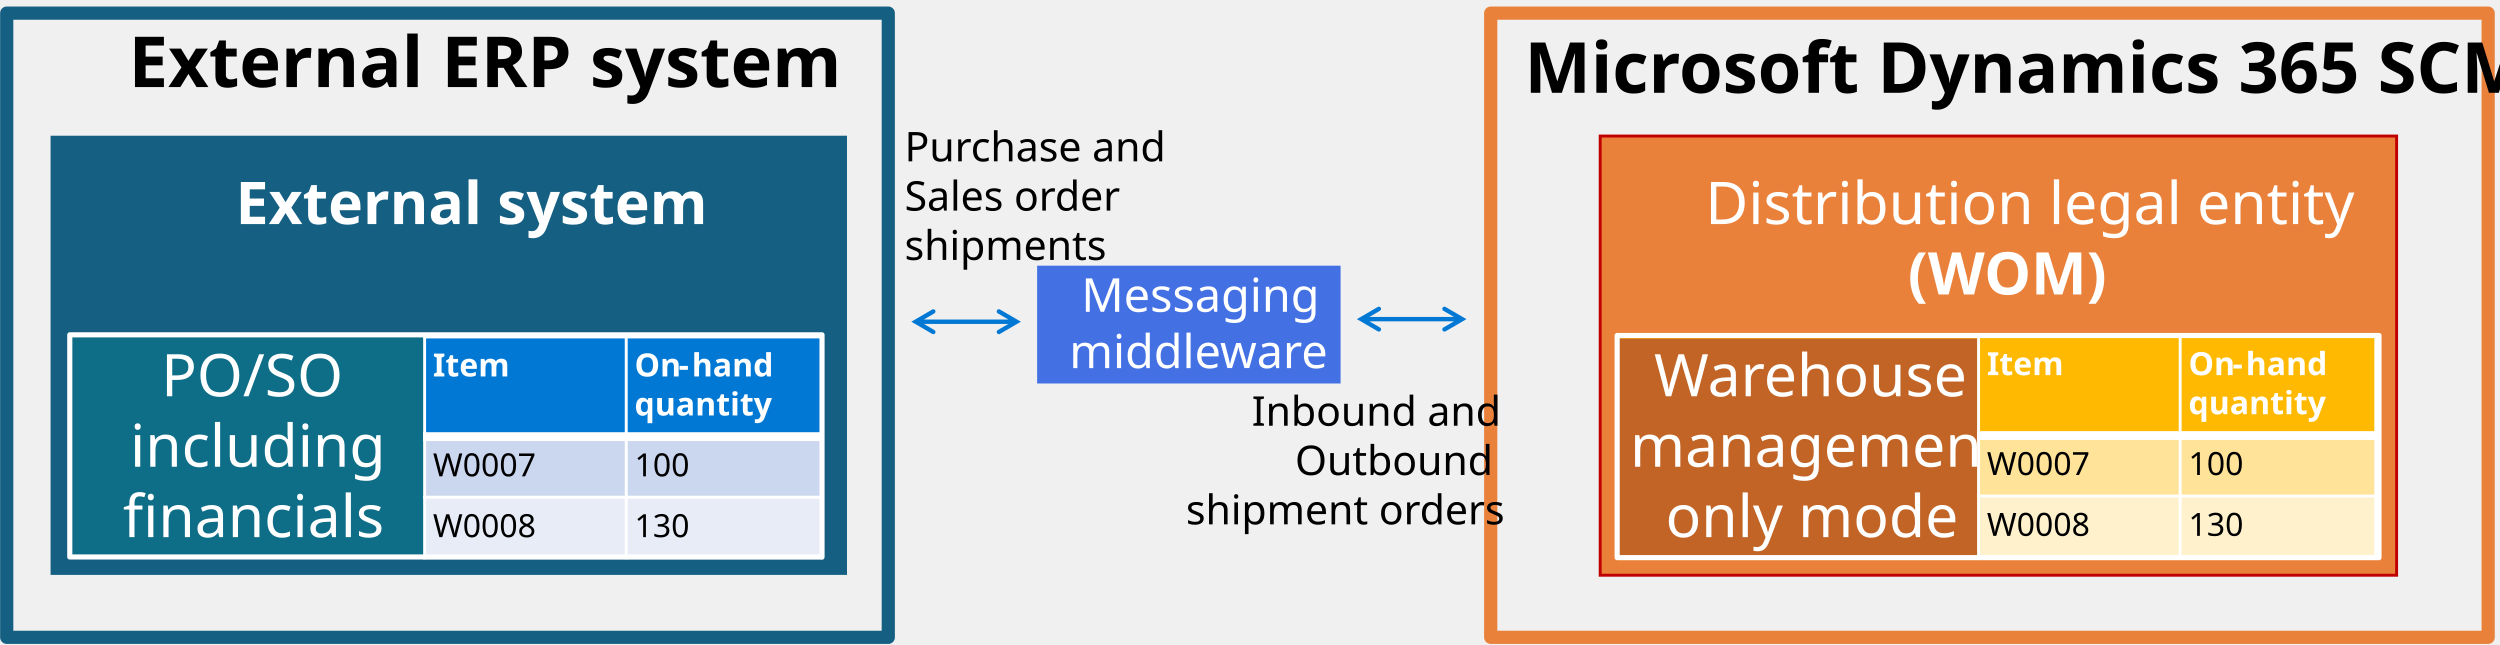
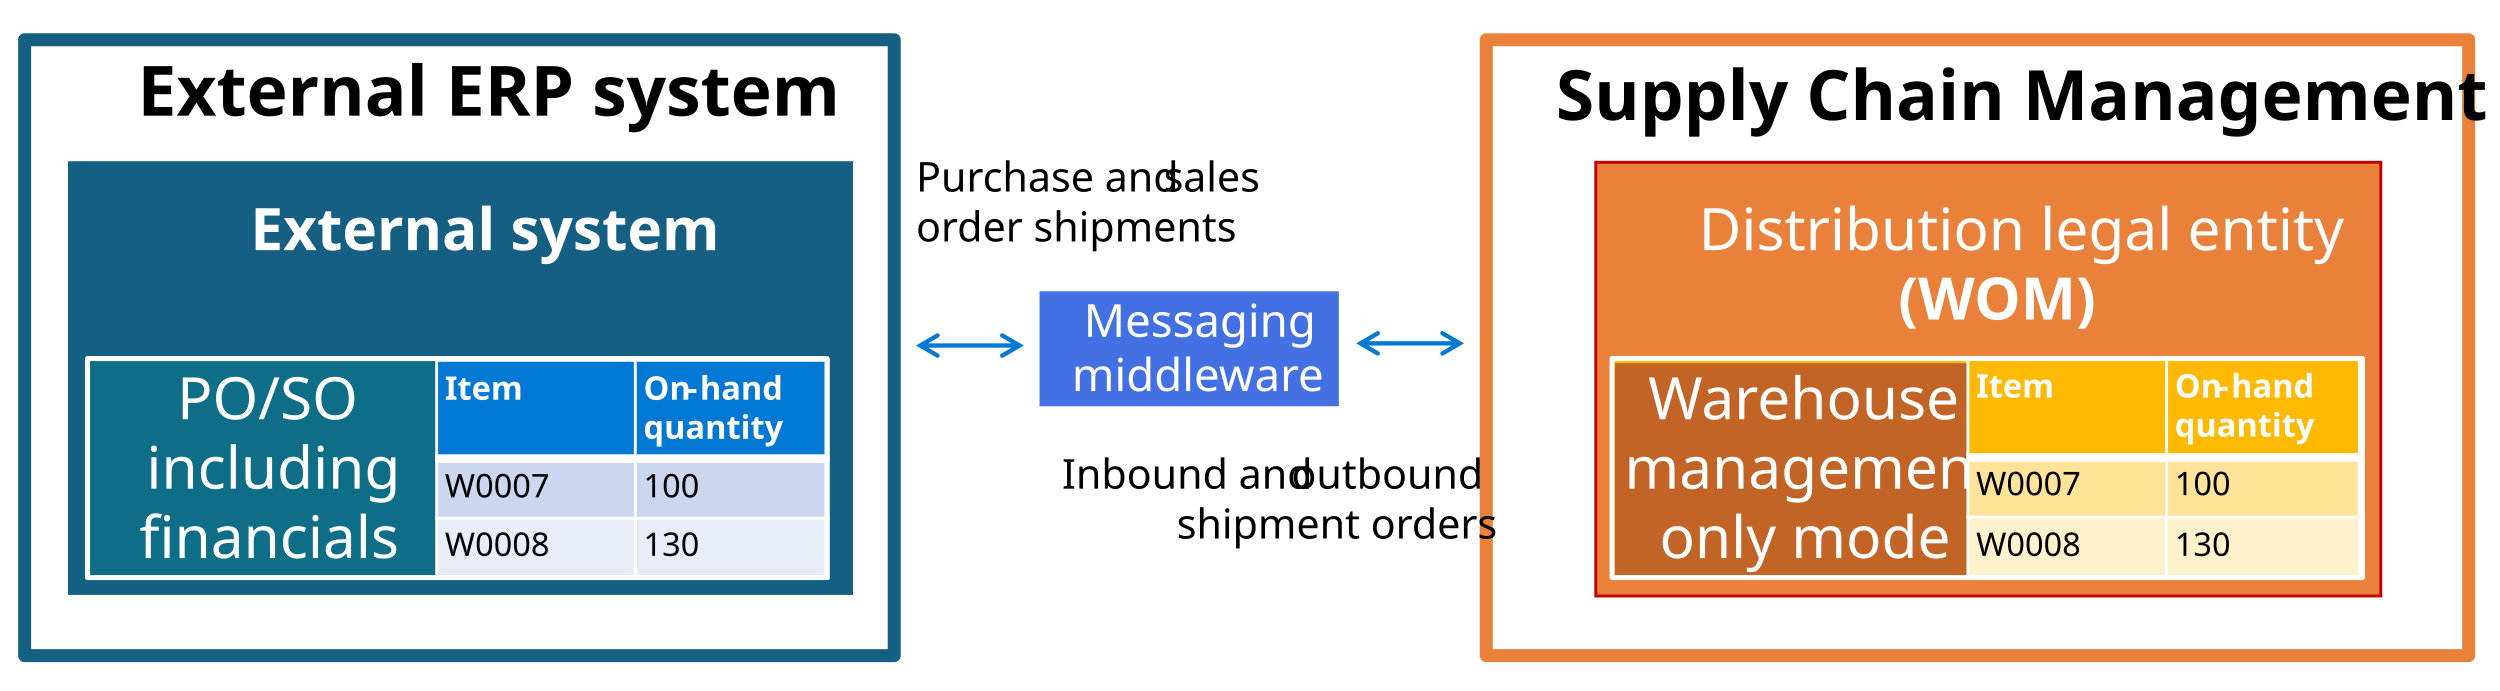
- <svg xmlns="http://www.w3.org/2000/svg" width="3905" height="1006" xml:space="preserve" overflow="hidden">
-   <g transform="translate(-227 -635)">
-     <rect x="2555.5" y="655.5" width="1558" height="975" stroke="#EA813A" stroke-width="20.625" stroke-linejoin="round" stroke-miterlimit="10" fill="none" />
-     <text font-family="Aptos,Aptos_MSFontService,sans-serif" font-weight="700" font-size="110" transform="matrix(1 0 0 1 2608.22 780)">Microsoft Dynamics 365 SCM</text>
-     <rect x="2726.5" y="847.5" width="1244" height="686" stroke="#C00000" stroke-width="4.583" stroke-miterlimit="8" fill="#EA813A" />
-     <text fill="#FFFFFF" font-family="Aptos,Aptos_MSFontService,sans-serif" font-weight="400" font-size="92" transform="matrix(1 0 0 1 2890.66 985)">Distribution legal entity </text>
-     <text fill="#FFFFFF" font-family="Aptos,Aptos_MSFontService,sans-serif" font-weight="700" font-size="92" transform="matrix(1 0 0 1 3207.1 1095)">(WOM)</text>
-     <rect x="2753.5" y="1161.5" width="565" height="346" stroke="#FFB900" stroke-width="4.583" stroke-miterlimit="8" fill="#C16425" />
-     <text fill="#FFFFFF" font-family="Aptos,Aptos_MSFontService,sans-serif" font-weight="400" font-size="92" transform="matrix(1 0 0 1 2810.58 1254)">Warehouse </text>
-     <text fill="#FFFFFF" font-family="Aptos,Aptos_MSFontService,sans-serif" font-weight="400" font-size="92" transform="matrix(1 0 0 1 2773.14 1364)">management </text>
-     <text fill="#FFFFFF" font-family="Aptos,Aptos_MSFontService,sans-serif" font-weight="400" font-size="92" transform="matrix(1 0 0 1 2828.66 1474)">only mode</text>
-     <text font-family="Aptos,Aptos_MSFontService,sans-serif" font-weight="400" font-size="64" transform="matrix(1 0 0 1 1639.96 887)">Purchase and </text>
-     <text font-family="Aptos,Aptos_MSFontService,sans-serif" font-weight="400" font-size="64" transform="matrix(1 0 0 1 1639.96 964)">Sales order </text>
-     <text font-family="Aptos,Aptos_MSFontService,sans-serif" font-weight="400" font-size="64" transform="matrix(1 0 0 1 1639.96 1041)">shipments</text>
-     <rect x="306" y="847" width="1244" height="686" fill="#156082" />
-     <text fill="#FFFFFF" font-family="Aptos,Aptos_MSFontService,sans-serif" font-weight="700" font-size="92" transform="matrix(1 0 0 1 594.935 985)">External system</text>
-     <rect x="336" y="1161" width="553" height="345" fill="#0E6D87" />
-     <text fill="#FFFFFF" font-family="Aptos,Aptos_MSFontService,sans-serif" font-weight="400" font-size="92" transform="matrix(1 0 0 1 478.838 1254)">PO/SO </text>
-     <text fill="#FFFFFF" font-family="Aptos,Aptos_MSFontService,sans-serif" font-weight="400" font-size="92" transform="matrix(1 0 0 1 430.163 1364)">including </text>
-     <text fill="#FFFFFF" font-family="Aptos,Aptos_MSFontService,sans-serif" font-weight="400" font-size="92" transform="matrix(1 0 0 1 418.979 1474)">financials</text>
-     <path d="M890.266 1161.24 1205.18 1161.24 1205.18 1317.02 890.266 1317.02Z" fill="#0078D4" fill-rule="evenodd" />
-     <path d="M1205.18 1161.24 1510.73 1161.24 1510.73 1317.02 1205.18 1317.02Z" fill="#0078D4" fill-rule="evenodd" />
-     <path d="M890.266 1317.02 1205.18 1317.02 1205.18 1411.6 890.266 1411.6Z" fill="#CBD6EF" fill-rule="evenodd" />
-     <path d="M1205.18 1317.02 1510.73 1317.02 1510.73 1411.6 1205.18 1411.6Z" fill="#CBD6EF" fill-rule="evenodd" />
-     <path d="M890.266 1411.6 1205.18 1411.6 1205.18 1506.18 890.266 1506.18Z" fill="#E7ECF7" fill-rule="evenodd" />
-     <path d="M1205.18 1411.6 1510.73 1411.6 1510.73 1506.18 1205.18 1506.18Z" fill="#E7ECF7" fill-rule="evenodd" />
-     <path d="M1205.18 1158.95 1205.18 1508.47" stroke="#FFFFFF" stroke-width="4.583" stroke-linejoin="round" stroke-miterlimit="10" fill="none" fill-rule="evenodd" />
-     <path d="M887.974 1317.02 1513.03 1317.02" stroke="#FFFFFF" stroke-width="13.75" stroke-linejoin="round" stroke-miterlimit="10" fill="none" fill-rule="evenodd" />
-     <path d="M887.974 1411.6 1513.03 1411.6" stroke="#FFFFFF" stroke-width="4.583" stroke-linejoin="round" stroke-miterlimit="10" fill="none" fill-rule="evenodd" />
-     <path d="M890.266 1158.95 890.266 1508.47" stroke="#FFFFFF" stroke-width="4.583" stroke-linejoin="round" stroke-miterlimit="10" fill="none" fill-rule="evenodd" />
-     <path d="M1510.73 1158.95 1510.73 1508.47" stroke="#FFFFFF" stroke-width="4.583" stroke-linejoin="round" stroke-miterlimit="10" fill="none" fill-rule="evenodd" />
-     <path d="M887.974 1161.24 1513.03 1161.24" stroke="#FFFFFF" stroke-width="4.583" stroke-linejoin="round" stroke-miterlimit="10" fill="none" fill-rule="evenodd" />
-     <path d="M887.974 1506.18 1513.03 1506.18" stroke="#FFFFFF" stroke-width="4.583" stroke-linejoin="round" stroke-miterlimit="10" fill="none" fill-rule="evenodd" />
-     <g>
-       <text fill="#FFFFFF" font-family="Segoe UI,Segoe UI_MSFontService,sans-serif" font-weight="700" font-size="50" transform="matrix(1 0 0 1 1218.17 1223)">On</text>
+ <svg xmlns="http://www.w3.org/2000/svg" width="1152.814" height="318.395" overflow="hidden" version="1.1" id="svg69">
+   <defs id="defs69" />
+   <g id="g69" transform="translate(-57.64073,-171.6691)">
+     <rect x="0" y="0" width="1280" height="720" fill="#ffffff" id="rect1" />
+     <rect x="0" y="0" width="1280" height="720" fill="#ffffff" id="rect2" />
+     <rect x="743" y="190" width="453" height="284" stroke="#ea813a" stroke-width="6" stroke-linejoin="round" stroke-miterlimit="10" fill="none" id="rect3" />
+     <text font-family="Aptos, Aptos_MSFontService, sans-serif" font-weight="700" font-size="32px" transform="translate(775.109,227)" id="text3">Supply Chain Management</text>
+     <rect x="793.5" y="246.5" width="362" height="200" stroke="#c00000" stroke-width="1.333" stroke-miterlimit="8" fill="#ea813a" id="rect4" />
+     <text fill="#ffffff" font-family="Aptos, Aptos_MSFontService, sans-serif" font-weight="400" font-size="27px" transform="translate(840.92,287)" id="text4">Distribution legal entity</text>
+     <text fill="#ffffff" font-family="Aptos, Aptos_MSFontService, sans-serif" font-weight="700" font-size="27px" transform="translate(932.974,319)" id="text5">(WOM)</text>
+     <rect x="801.5" y="338.5" width="164" height="100" stroke="#ffb900" stroke-width="1.333" stroke-miterlimit="8" fill="#c16425" id="rect5" />
+     <text fill="#ffffff" font-family="Aptos, Aptos_MSFontService, sans-serif" font-weight="400" font-size="27px" transform="translate(817.624,365)" id="text6">Warehouse</text>
+     <text fill="#ffffff" font-family="Aptos, Aptos_MSFontService, sans-serif" font-weight="400" font-size="27px" transform="translate(806.731,397)" id="text7">management</text>
+     <text fill="#ffffff" font-family="Aptos, Aptos_MSFontService, sans-serif" font-weight="400" font-size="27px" transform="translate(822.884,429)" id="text8">only mode</text>
+     <text font-family="Aptos, Aptos_MSFontService, sans-serif" font-weight="400" font-size="19px" transform="translate(480.061,260)" id="text9">Purchase and</text>
+     <text font-family="Aptos, Aptos_MSFontService, sans-serif" font-weight="400" font-size="19px" transform="translate(594.241,260)" id="text10">s</text>
+     <text font-family="Aptos, Aptos_MSFontService, sans-serif" font-weight="400" font-size="19px" transform="translate(603.241,260)" id="text11">ales</text>
+     <text font-family="Aptos, Aptos_MSFontService, sans-serif" font-weight="400" font-size="19px" transform="translate(480.061,283)" id="text12">order shipments</text>
+     <rect x="89" y="246" width="362" height="200" fill="#156082" id="rect12" />
+     <text fill="#ffffff" font-family="Aptos, Aptos_MSFontService, sans-serif" font-weight="700" font-size="27px" transform="translate(173.072,287)" id="text13">External system</text>
+     <rect x="98" y="338" width="160" height="100" fill="#0e6d87" id="rect13" />
+     <text fill="#ffffff" font-family="Aptos, Aptos_MSFontService, sans-serif" font-weight="400" font-size="27px" transform="translate(139.298,365)" id="text14">PO/SO</text>
+     <text fill="#ffffff" font-family="Aptos, Aptos_MSFontService, sans-serif" font-weight="400" font-size="27px" transform="translate(125.138,397)" id="text15">including</text>
+     <text fill="#ffffff" font-family="Aptos, Aptos_MSFontService, sans-serif" font-weight="400" font-size="27px" transform="translate(121.885,429)" id="text16">financials</text>
+     <path d="m 258.986,337.815 h 91.611 v 45.317 h -91.611 z" fill="#0078d4" fill-rule="evenodd" id="path16" />
+     <path d="m 350.597,337.815 h 88.889 v 45.317 h -88.889 z" fill="#0078d4" fill-rule="evenodd" id="path17" />
+     <path d="m 258.986,383.132 h 91.611 v 27.515 h -91.611 z" fill="#cbd6ef" fill-rule="evenodd" id="path18" />
+     <path d="m 350.597,383.132 h 88.889 v 27.515 h -88.889 z" fill="#cbd6ef" fill-rule="evenodd" id="path19" />
+     <path d="m 258.986,410.647 h 91.611 v 27.514 h -91.611 z" fill="#e7ecf7" fill-rule="evenodd" id="path20" />
+     <path d="m 350.597,410.647 h 88.889 v 27.514 h -88.889 z" fill="#e7ecf7" fill-rule="evenodd" id="path21" />
+     <path d="m 350.597,337.148 v 101.68" stroke="#ffffff" stroke-width="1.333" stroke-linejoin="round" stroke-miterlimit="10" fill="none" fill-rule="evenodd" id="path22" />
+     <path d="M 258.32,383.132 H 440.153" stroke="#ffffff" stroke-width="4" stroke-linejoin="round" stroke-miterlimit="10" fill="none" fill-rule="evenodd" id="path23" />
+     <path d="M 258.32,410.647 H 440.153" stroke="#ffffff" stroke-width="1.333" stroke-linejoin="round" stroke-miterlimit="10" fill="none" fill-rule="evenodd" id="path24" />
+     <path d="m 258.986,337.148 v 101.68" stroke="#ffffff" stroke-width="1.333" stroke-linejoin="round" stroke-miterlimit="10" fill="none" fill-rule="evenodd" id="path25" />
+     <path d="m 439.486,337.148 v 101.68" stroke="#ffffff" stroke-width="1.333" stroke-linejoin="round" stroke-miterlimit="10" fill="none" fill-rule="evenodd" id="path26" />
+     <path d="M 258.32,337.815 H 440.153" stroke="#ffffff" stroke-width="1.333" stroke-linejoin="round" stroke-miterlimit="10" fill="none" fill-rule="evenodd" id="path27" />
+     <path d="M 258.32,438.161 H 440.153" stroke="#ffffff" stroke-width="1.333" stroke-linejoin="round" stroke-miterlimit="10" fill="none" fill-rule="evenodd" id="path28" />
+     <g id="g28">
+       <text fill="#ffffff" font-family="'Segoe UI', 'Segoe UI_MSFontService', sans-serif" font-weight="700" font-size="15px" transform="translate(354.376,356)" id="text28">On</text>
    </g>
-     <text fill="#FFFFFF" font-family="Segoe UI,Segoe UI_MSFontService,sans-serif" font-weight="700" font-size="50" transform="matrix(1 0 0 1 1286.92 1223)">-</text>
-     <text fill="#FFFFFF" font-family="Segoe UI,Segoe UI_MSFontService,sans-serif" font-weight="700" font-size="50" transform="matrix(1 0 0 1 1307.54 1223)">hand </text>
-     <g>
-       <text fill="#FFFFFF" font-family="Segoe UI,Segoe UI_MSFontService,sans-serif" font-weight="700" font-size="50" transform="matrix(1 0 0 1 1218.17 1284)">quantity</text>
+     <text fill="#ffffff" font-family="'Segoe UI', 'Segoe UI_MSFontService', sans-serif" font-weight="700" font-size="15px" transform="translate(374.376,356)" id="text29">-</text>
+     <text fill="#ffffff" font-family="'Segoe UI', 'Segoe UI_MSFontService', sans-serif" font-weight="700" font-size="15px" transform="translate(380.376,356)" id="text30">hand</text>
+     <g id="g31">
+       <text fill="#ffffff" font-family="'Segoe UI', 'Segoe UI_MSFontService', sans-serif" font-weight="700" font-size="15px" transform="translate(354.376,374)" id="text31">quantity</text>
    </g>
-     <g>
-       <text fill="#FFFFFF" font-family="Segoe UI,Segoe UI_MSFontService,sans-serif" font-weight="700" font-size="50" transform="matrix(1 0 0 1 903.258 1223)">Item</text>
+     <g id="g32">
+       <text fill="#ffffff" font-family="'Segoe UI', 'Segoe UI_MSFontService', sans-serif" font-weight="700" font-size="15px" transform="translate(262.766,356)" id="text32">Item</text>
    </g>
-     <g>
-       <text font-family="Segoe UI,Segoe UI_MSFontService,sans-serif" font-weight="400" font-size="50" transform="matrix(1 0 0 1 1218.17 1379)">100</text>
+     <g id="g33">
+       <text font-family="'Segoe UI', 'Segoe UI_MSFontService', sans-serif" font-weight="400" font-size="15px" transform="translate(354.376,401)" id="text33">100</text>
    </g>
-     <g>
-       <text font-family="Segoe UI,Segoe UI_MSFontService,sans-serif" font-weight="400" font-size="50" transform="matrix(1 0 0 1 903.258 1379)">W0007</text>
+     <g id="g34">
+       <text font-family="'Segoe UI', 'Segoe UI_MSFontService', sans-serif" font-weight="400" font-size="15px" transform="translate(262.766,401)" id="text34">W0007</text>
    </g>
-     <g>
-       <text font-family="Segoe UI,Segoe UI_MSFontService,sans-serif" font-weight="400" font-size="50" transform="matrix(1 0 0 1 1218.17 1474)">130</text>
+     <g id="g35">
+       <text font-family="'Segoe UI', 'Segoe UI_MSFontService', sans-serif" font-weight="400" font-size="15px" transform="translate(354.376,428)" id="text35">130</text>
    </g>
-     <g>
-       <text font-family="Segoe UI,Segoe UI_MSFontService,sans-serif" font-weight="400" font-size="50" transform="matrix(1 0 0 1 903.258 1474)">W0008</text>
+     <g id="g36">
+       <text font-family="'Segoe UI', 'Segoe UI_MSFontService', sans-serif" font-weight="400" font-size="15px" transform="translate(262.766,428)" id="text36">W0008</text>
    </g>
-     <rect x="1847" y="1050" width="474" height="184" fill="#4371E4" />
-     <text fill="#FFFFFF" font-family="Aptos,Aptos_MSFontService,sans-serif" font-weight="400" font-size="73" transform="matrix(1 0 0 1 1916.04 1122)">Messaging </text>
-     <text fill="#FFFFFF" font-family="Aptos,Aptos_MSFontService,sans-serif" font-weight="400" font-size="73" transform="matrix(1 0 0 1 1897.23 1210)">middleware</text>
-     <path d="M6.806-3.437 164.27-3.437 164.27 3.438 6.806 3.438ZM32.574 19.011-0.016-1.34443e-10 32.574-19.011C34.214-19.967 36.319-19.413 37.276-17.774 38.232-16.134 37.678-14.029 36.038-13.072L8.538 2.969 8.538-2.969 36.038 13.072C37.678 14.029 38.232 16.134 37.275 17.774 36.319 19.414 34.214 19.968 32.574 19.011ZM138.502-19.011 171.092 0 138.502 19.011C136.862 19.968 134.757 19.414 133.8 17.774 132.844 16.134 133.398 14.029 135.038 13.073L162.538-2.969 162.538 2.97 135.038-13.072C133.398-14.029 132.844-16.134 133.801-17.773 134.757-19.413 136.862-19.967 138.502-19.011Z" fill="#0078D4" transform="matrix(-1 0 0 1 1821.58 1137.5)" />
-     <rect x="237.5" y="655.5" width="1377" height="975" stroke="#156082" stroke-width="20.625" stroke-linejoin="round" stroke-miterlimit="10" fill="none" />
-     <text font-family="Aptos,Aptos_MSFontService,sans-serif" font-weight="700" font-size="110" transform="matrix(1 0 0 1 427.931 771)">External ERP system</text>
-     <path d="M6.806-3.437 164.27-3.437 164.27 3.438 6.806 3.438ZM32.574 19.011-0.016-1.34443e-10 32.574-19.011C34.214-19.967 36.319-19.413 37.276-17.774 38.232-16.134 37.678-14.029 36.038-13.072L8.538 2.969 8.538-2.969 36.038 13.072C37.678 14.029 38.232 16.134 37.275 17.774 36.319 19.414 34.214 19.968 32.574 19.011ZM138.502-19.011 171.092 0 138.502 19.011C136.862 19.968 134.757 19.414 133.8 17.774 132.844 16.134 133.398 14.029 135.038 13.073L162.538-2.969 162.538 2.97 135.038-13.072C133.398-14.029 132.844-16.134 133.801-17.773 134.757-19.413 136.862-19.967 138.502-19.011Z" fill="#0078D4" transform="matrix(-1 0 0 1 2517.58 1133.5)" />
-     <text font-family="Aptos,Aptos_MSFontService,sans-serif" font-weight="400" font-size="64" transform="matrix(1 0 0 1 2182.2 1300)">Inbound and </text>
-     <text font-family="Aptos,Aptos_MSFontService,sans-serif" font-weight="400" font-size="64" transform="matrix(1 0 0 1 2249.8 1377)">Outbound </text>
-     <text font-family="Aptos,Aptos_MSFontService,sans-serif" font-weight="400" font-size="64" transform="matrix(1 0 0 1 2079.42 1454)">shipment orders</text>
-     <path d="M3317.53 1159.49 3632.44 1159.49 3632.44 1315.27 3317.53 1315.27Z" fill="#FFB900" fill-rule="evenodd" />
-     <path d="M3632.44 1159.49 3938 1159.49 3938 1315.27 3632.44 1315.27Z" fill="#FFB900" fill-rule="evenodd" />
-     <path d="M3317.53 1315.27 3632.44 1315.27 3632.44 1409.85 3317.53 1409.85Z" fill="#FFE399" fill-rule="evenodd" />
-     <path d="M3632.44 1315.27 3938 1315.27 3938 1409.85 3632.44 1409.85Z" fill="#FFE399" fill-rule="evenodd" />
-     <path d="M3317.53 1409.85 3632.44 1409.85 3632.44 1504.43 3317.53 1504.43Z" fill="#FFF1CC" fill-rule="evenodd" />
-     <path d="M3632.44 1409.85 3938 1409.85 3938 1504.43 3632.44 1504.43Z" fill="#FFF1CC" fill-rule="evenodd" />
-     <path d="M3632.44 1157.2 3632.44 1506.72" stroke="#FFFFFF" stroke-width="4.583" stroke-linejoin="round" stroke-miterlimit="10" fill="none" fill-rule="evenodd" />
-     <path d="M3315.24 1315.27 3940.29 1315.27" stroke="#FFFFFF" stroke-width="13.75" stroke-linejoin="round" stroke-miterlimit="10" fill="none" fill-rule="evenodd" />
-     <path d="M3315.24 1409.85 3940.29 1409.85" stroke="#FFFFFF" stroke-width="4.583" stroke-linejoin="round" stroke-miterlimit="10" fill="none" fill-rule="evenodd" />
-     <path d="M3317.53 1157.2 3317.53 1506.72" stroke="#FFFFFF" stroke-width="4.583" stroke-linejoin="round" stroke-miterlimit="10" fill="none" fill-rule="evenodd" />
-     <path d="M3938 1157.2 3938 1506.72" stroke="#FFFFFF" stroke-width="4.583" stroke-linejoin="round" stroke-miterlimit="10" fill="none" fill-rule="evenodd" />
-     <path d="M3315.24 1159.49 3940.29 1159.49" stroke="#FFFFFF" stroke-width="4.583" stroke-linejoin="round" stroke-miterlimit="10" fill="none" fill-rule="evenodd" />
-     <path d="M3315.24 1504.43 3940.29 1504.43" stroke="#FFFFFF" stroke-width="4.583" stroke-linejoin="round" stroke-miterlimit="10" fill="none" fill-rule="evenodd" />
-     <g>
-       <text fill="#FFFFFF" font-family="Segoe UI,Segoe UI_MSFontService,sans-serif" font-weight="700" font-size="50" transform="matrix(1 0 0 1 3645.43 1221)">On</text>
+     <rect x="537" y="306" width="138" height="53" fill="#4371e4" id="rect36" />
+     <text fill="#ffffff" font-family="Aptos, Aptos_MSFontService, sans-serif" font-weight="400" font-size="21px" transform="translate(557.394,327)" id="text37">Messaging</text>
+     <text fill="#ffffff" font-family="Aptos, Aptos_MSFontService, sans-serif" font-weight="400" font-size="21px" transform="translate(551.921,352)" id="text38">middleware</text>
+     <path d="m 1.98,-1 45.808,9.7e-5 V 1 L 1.98,1 Z M 9.476,5.53 -0.005,0 9.476,-5.53 c 0.477,-0.278 1.089,-0.117 1.368,0.36 0.278,0.477 0.117,1.089 -0.36,1.368 L 2.484,0.864 V -0.864 L 10.484,3.803 c 0.477,0.278 0.638,0.891 0.36,1.368 C 10.566,5.648 9.953,5.809 9.476,5.53 Z M 40.291,-5.53 49.772,1.04987e-4 40.291,5.531 C 39.814,5.809 39.202,5.648 38.924,5.171 38.645,4.694 38.807,4.081 39.284,3.803 l 8,-4.667 v 1.728 l -8,-4.667 c -0.477,-0.278 -0.638,-0.891 -0.36,-1.368 0.278,-0.477 0.891,-0.638 1.368,-0.36 z" fill="#0078d4" transform="matrix(-1,0,0,1,529.768,331)" id="path38" />
+     <rect x="69" y="190" width="401" height="284" stroke="#156082" stroke-width="6" stroke-linejoin="round" stroke-miterlimit="10" fill="none" id="rect38" />
+     <text font-family="Aptos, Aptos_MSFontService, sans-serif" font-weight="700" font-size="32px" transform="translate(121.061,225)" id="text39">External ERP system</text>
+     <path d="m 1.98,-1 45.808,9.7e-5 V 1 L 1.98,1 Z M 9.476,5.53 -0.005,0 9.476,-5.53 c 0.477,-0.278 1.089,-0.117 1.368,0.36 0.278,0.477 0.117,1.089 -0.36,1.368 L 2.484,0.864 V -0.864 L 10.484,3.803 c 0.477,0.278 0.638,0.891 0.36,1.368 C 10.566,5.648 9.953,5.809 9.476,5.53 Z M 40.291,-5.53 49.772,1.04987e-4 40.291,5.531 C 39.814,5.809 39.202,5.648 38.924,5.171 38.645,4.694 38.807,4.081 39.284,3.803 l 8,-4.667 v 1.728 l -8,-4.667 c -0.477,-0.278 -0.638,-0.891 -0.36,-1.368 0.278,-0.477 0.891,-0.638 1.368,-0.36 z" fill="#0078d4" transform="matrix(-1,0,0,1,732.768,330)" id="path39" />
+     <text font-family="Aptos, Aptos_MSFontService, sans-serif" font-weight="400" font-size="19px" transform="translate(547.329,397)" id="text40">Inbound and</text>
+     <text font-family="Aptos, Aptos_MSFontService, sans-serif" font-weight="400" font-size="19px" transform="translate(653.162,397)" id="text41">outbound</text>
+     <text font-family="Aptos, Aptos_MSFontService, sans-serif" font-weight="400" font-size="19px" transform="translate(600.262,420)" id="text42">shipment orders</text>
+     <path d="m 965.099,337.306 h 91.611 v 45.318 h -91.611 z" fill="#ffb900" fill-rule="evenodd" id="path42" />
+     <path d="m 1056.71,337.306 h 88.89 v 45.318 h -88.89 z" fill="#ffb900" fill-rule="evenodd" id="path43" />
+     <path d="m 965.099,382.624 h 91.611 v 27.514 h -91.611 z" fill="#ffe399" fill-rule="evenodd" id="path44" />
+     <path d="m 1056.71,382.624 h 88.89 v 27.514 h -88.89 z" fill="#ffe399" fill-rule="evenodd" id="path45" />
+     <path d="m 965.099,410.138 h 91.611 v 27.514 h -91.611 z" fill="#fff1cc" fill-rule="evenodd" id="path46" />
+     <path d="m 1056.71,410.138 h 88.89 v 27.514 h -88.89 z" fill="#fff1cc" fill-rule="evenodd" id="path47" />
+     <path d="m 1056.71,336.639 v 101.68" stroke="#ffffff" stroke-width="1.333" stroke-linejoin="round" stroke-miterlimit="10" fill="none" fill-rule="evenodd" id="path48" />
+     <path d="M 964.432,382.624 H 1146.27" stroke="#ffffff" stroke-width="4" stroke-linejoin="round" stroke-miterlimit="10" fill="none" fill-rule="evenodd" id="path49" />
+     <path d="M 964.432,410.138 H 1146.27" stroke="#ffffff" stroke-width="1.333" stroke-linejoin="round" stroke-miterlimit="10" fill="none" fill-rule="evenodd" id="path50" />
+     <path d="m 965.099,336.639 v 101.68" stroke="#ffffff" stroke-width="1.333" stroke-linejoin="round" stroke-miterlimit="10" fill="none" fill-rule="evenodd" id="path51" />
+     <path d="m 1145.6,336.639 v 101.68" stroke="#ffffff" stroke-width="1.333" stroke-linejoin="round" stroke-miterlimit="10" fill="none" fill-rule="evenodd" id="path52" />
+     <path d="M 964.432,337.306 H 1146.27" stroke="#ffffff" stroke-width="1.333" stroke-linejoin="round" stroke-miterlimit="10" fill="none" fill-rule="evenodd" id="path53" />
+     <path d="M 964.432,437.652 H 1146.27" stroke="#ffffff" stroke-width="1.333" stroke-linejoin="round" stroke-miterlimit="10" fill="none" fill-rule="evenodd" id="path54" />
+     <g id="g54">
+       <text fill="#ffffff" font-family="'Segoe UI', 'Segoe UI_MSFontService', sans-serif" font-weight="700" font-size="15px" transform="translate(1060.49,355)" id="text54">On</text>
    </g>
-     <text fill="#FFFFFF" font-family="Segoe UI,Segoe UI_MSFontService,sans-serif" font-weight="700" font-size="50" transform="matrix(1 0 0 1 3714.18 1221)">-</text>
-     <text fill="#FFFFFF" font-family="Segoe UI,Segoe UI_MSFontService,sans-serif" font-weight="700" font-size="50" transform="matrix(1 0 0 1 3734.8 1221)">hand </text>
-     <g>
-       <text fill="#FFFFFF" font-family="Segoe UI,Segoe UI_MSFontService,sans-serif" font-weight="700" font-size="50" transform="matrix(1 0 0 1 3645.43 1282)">quantity</text>
+     <text fill="#ffffff" font-family="'Segoe UI', 'Segoe UI_MSFontService', sans-serif" font-weight="700" font-size="15px" transform="translate(1080.49,355)" id="text55">-</text>
+     <text fill="#ffffff" font-family="'Segoe UI', 'Segoe UI_MSFontService', sans-serif" font-weight="700" font-size="15px" transform="translate(1086.49,355)" id="text56">hand</text>
+     <g id="g57">
+       <text fill="#ffffff" font-family="'Segoe UI', 'Segoe UI_MSFontService', sans-serif" font-weight="700" font-size="15px" transform="translate(1060.49,373)" id="text57">quantity</text>
    </g>
-     <g>
-       <text fill="#FFFFFF" font-family="Segoe UI,Segoe UI_MSFontService,sans-serif" font-weight="700" font-size="50" transform="matrix(1 0 0 1 3330.52 1221)">Item</text>
+     <g id="g58">
+       <text fill="#ffffff" font-family="'Segoe UI', 'Segoe UI_MSFontService', sans-serif" font-weight="700" font-size="15px" transform="translate(968.878,355)" id="text58">Item</text>
    </g>
-     <g>
-       <text font-family="Segoe UI,Segoe UI_MSFontService,sans-serif" font-weight="400" font-size="50" transform="matrix(1 0 0 1 3645.43 1377)">100</text>
+     <g id="g59">
+       <text font-family="'Segoe UI', 'Segoe UI_MSFontService', sans-serif" font-weight="400" font-size="15px" transform="translate(1060.49,400)" id="text59">100</text>
    </g>
-     <g>
-       <text font-family="Segoe UI,Segoe UI_MSFontService,sans-serif" font-weight="400" font-size="50" transform="matrix(1 0 0 1 3330.52 1377)">W0007</text>
+     <g id="g60">
+       <text font-family="'Segoe UI', 'Segoe UI_MSFontService', sans-serif" font-weight="400" font-size="15px" transform="translate(968.878,400)" id="text60">W0007</text>
    </g>
-     <g>
-       <text font-family="Segoe UI,Segoe UI_MSFontService,sans-serif" font-weight="400" font-size="50" transform="matrix(1 0 0 1 3645.43 1472)">130</text>
+     <g id="g61">
+       <text font-family="'Segoe UI', 'Segoe UI_MSFontService', sans-serif" font-weight="400" font-size="15px" transform="translate(1060.49,428)" id="text61">130</text>
    </g>
-     <g>
-       <text font-family="Segoe UI,Segoe UI_MSFontService,sans-serif" font-weight="400" font-size="50" transform="matrix(1 0 0 1 3330.52 1472)">W0008</text>
+     <g id="g62">
+       <text font-family="'Segoe UI', 'Segoe UI_MSFontService', sans-serif" font-weight="400" font-size="15px" transform="translate(968.878,428)" id="text62">W0008</text>
    </g>
-     <rect x="2753" y="1159" width="1190" height="347" stroke="#FFFFFF" stroke-width="8.021" stroke-linejoin="round" stroke-miterlimit="10" fill="none" />
-     <rect x="336" y="1158" width="1175" height="347" stroke="#FFFFFF" stroke-width="8.021" stroke-linejoin="round" stroke-miterlimit="10" fill="none" />
+     <rect x="801" y="337" width="346" height="101" stroke="#ffffff" stroke-width="2.333" stroke-linejoin="round" stroke-miterlimit="10" fill="none" id="rect62" />
+     <rect x="98" y="337" width="341" height="101" stroke="#ffffff" stroke-width="2.333" stroke-linejoin="round" stroke-miterlimit="10" fill="none" id="rect63" />
+     <text font-family="'Segoe UI', 'Segoe UI_MSFontService', sans-serif" font-weight="400" font-size="24px" transform="translate(70.6233,72)" id="text63">wms</text>
+     <text font-family="'Segoe UI', 'Segoe UI_MSFontService', sans-serif" font-weight="400" font-size="24px" transform="translate(118.79,72)" id="text64">-</text>
+     <text font-family="'Segoe UI', 'Segoe UI_MSFontService', sans-serif" font-weight="400" font-size="24px" transform="translate(128.457,72)" id="text65">only</text>
+     <text font-family="'Segoe UI', 'Segoe UI_MSFontService', sans-serif" font-weight="400" font-size="24px" transform="translate(173.457,72)" id="text66">-</text>
+     <text font-family="'Segoe UI', 'Segoe UI_MSFontService', sans-serif" font-weight="400" font-size="24px" transform="translate(183.123,72)" id="text67">erp</text>
+     <text font-family="'Segoe UI', 'Segoe UI_MSFontService', sans-serif" font-weight="400" font-size="24px" transform="translate(218.123,72)" id="text68">-</text>
+     <text font-family="'Segoe UI', 'Segoe UI_MSFontService', sans-serif" font-weight="400" font-size="24px" transform="translate(227.79,72)" id="text69">integration.svg</text>
  </g>
</svg>
